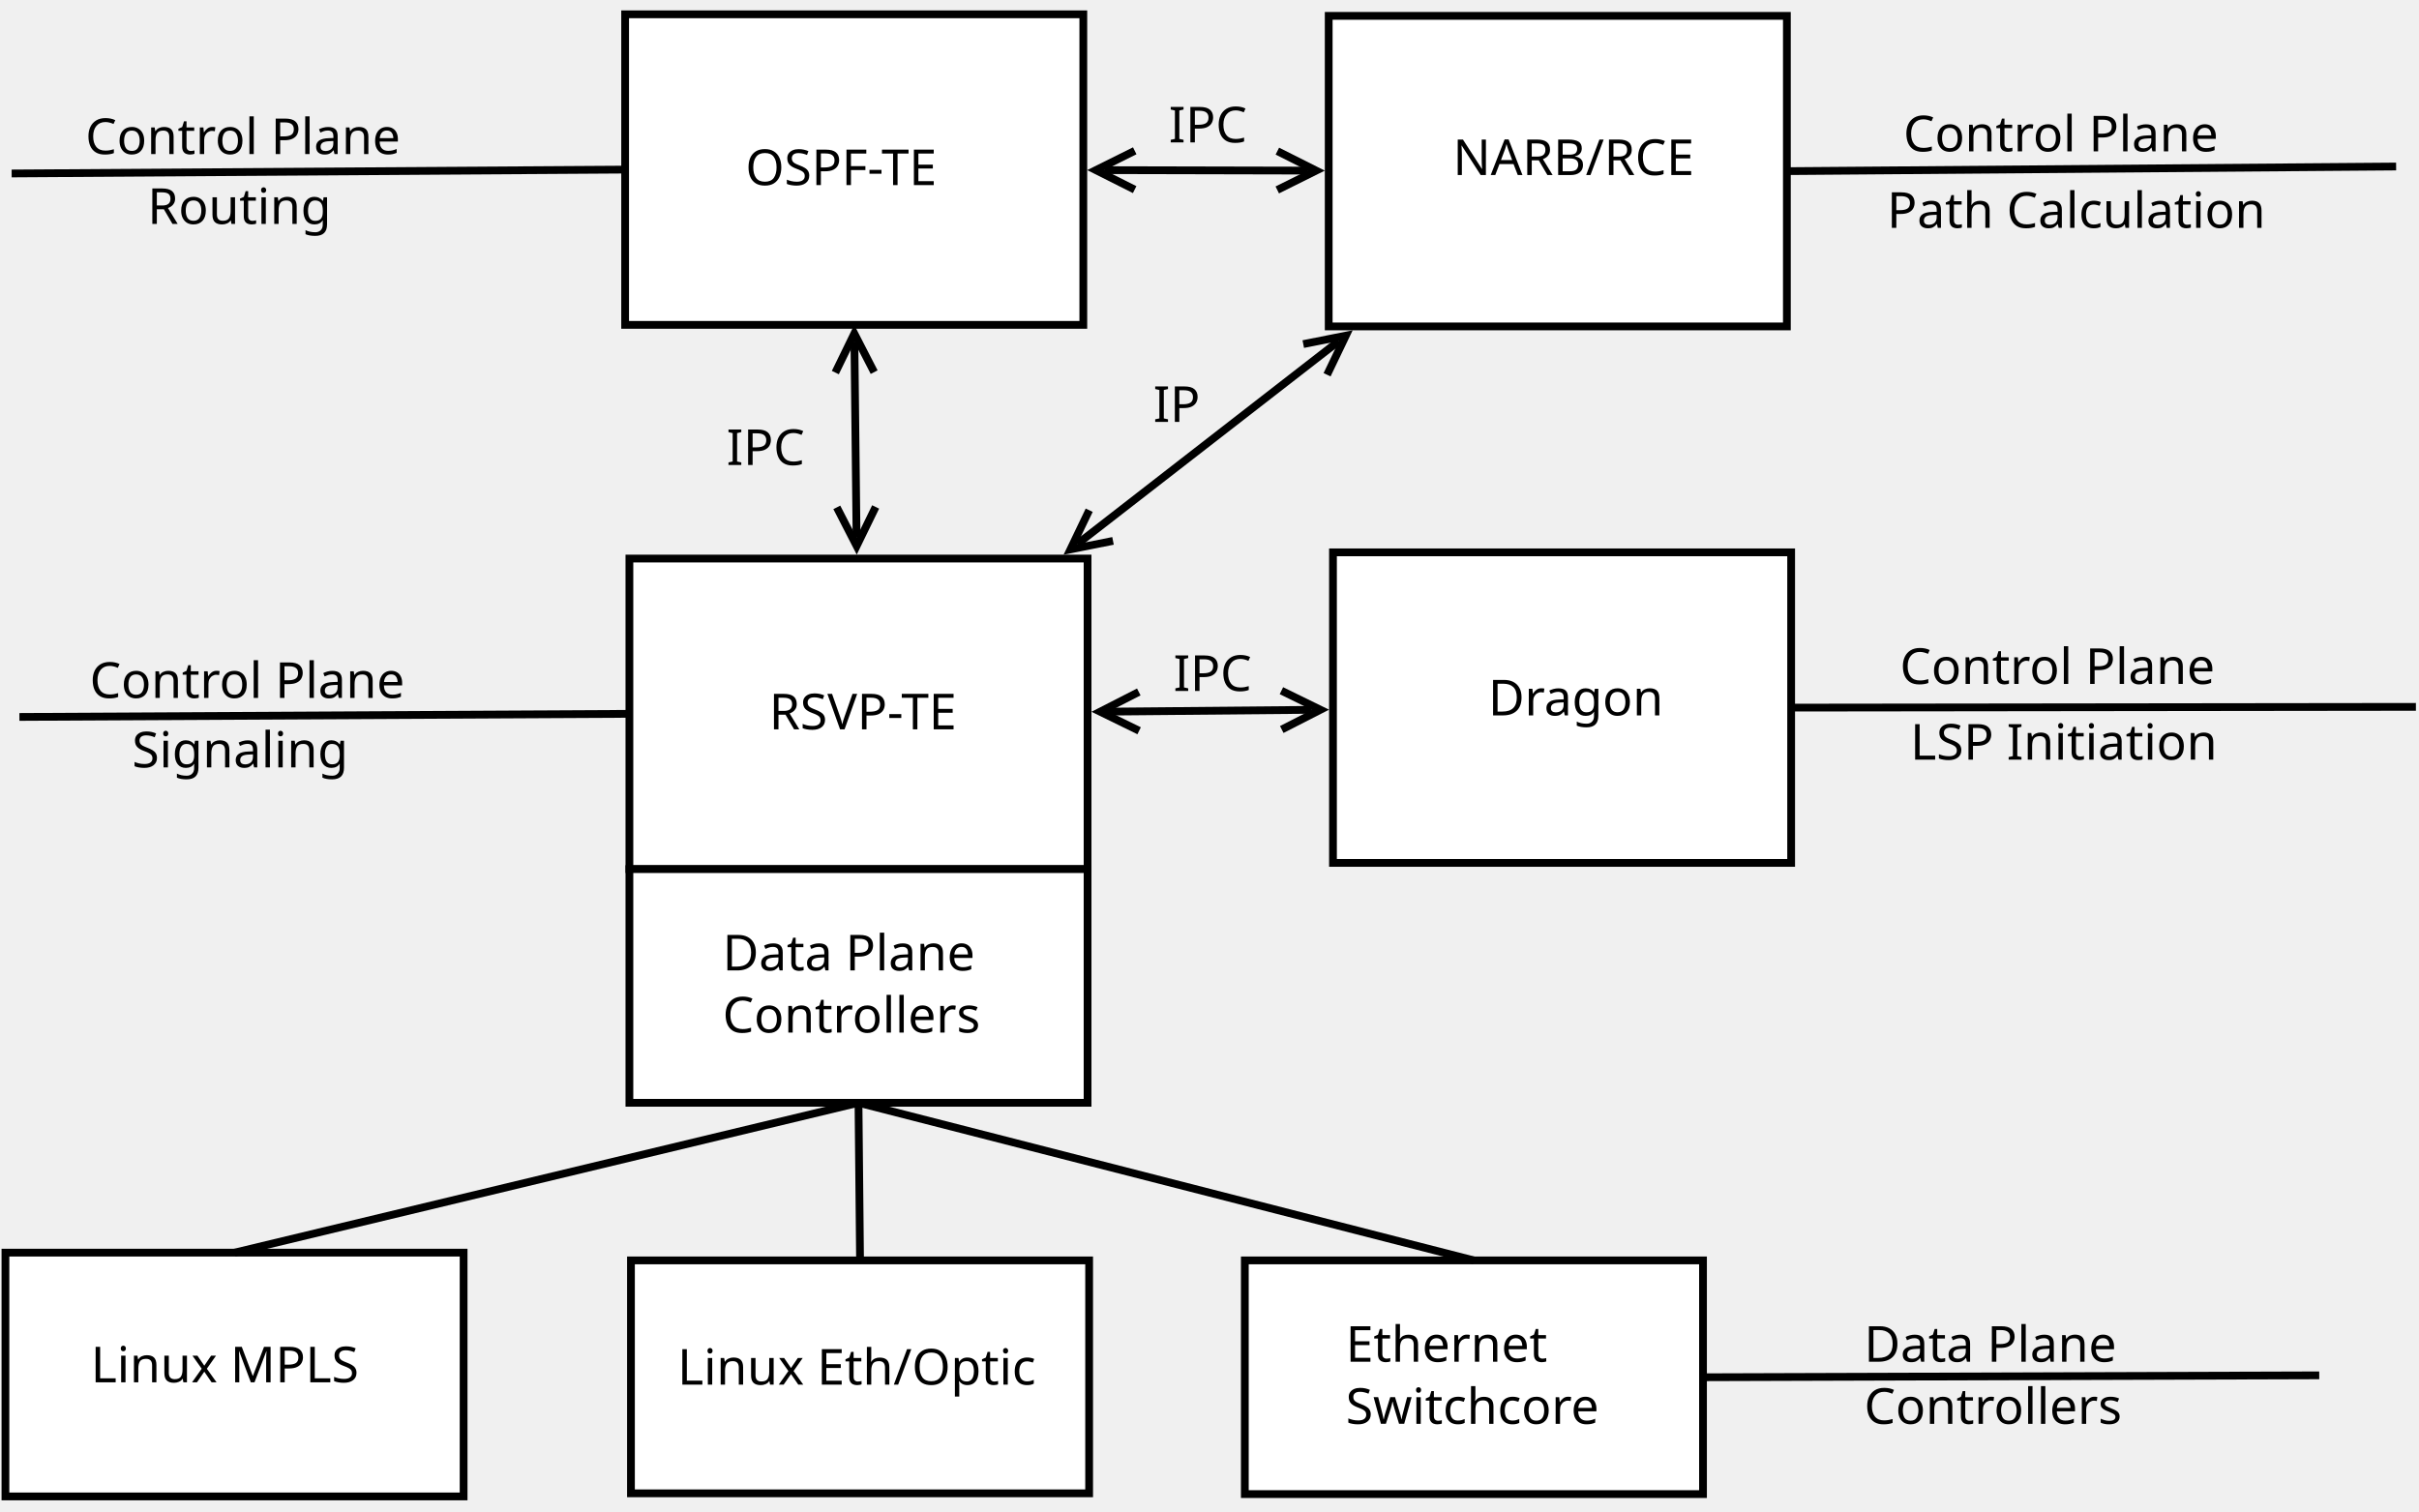
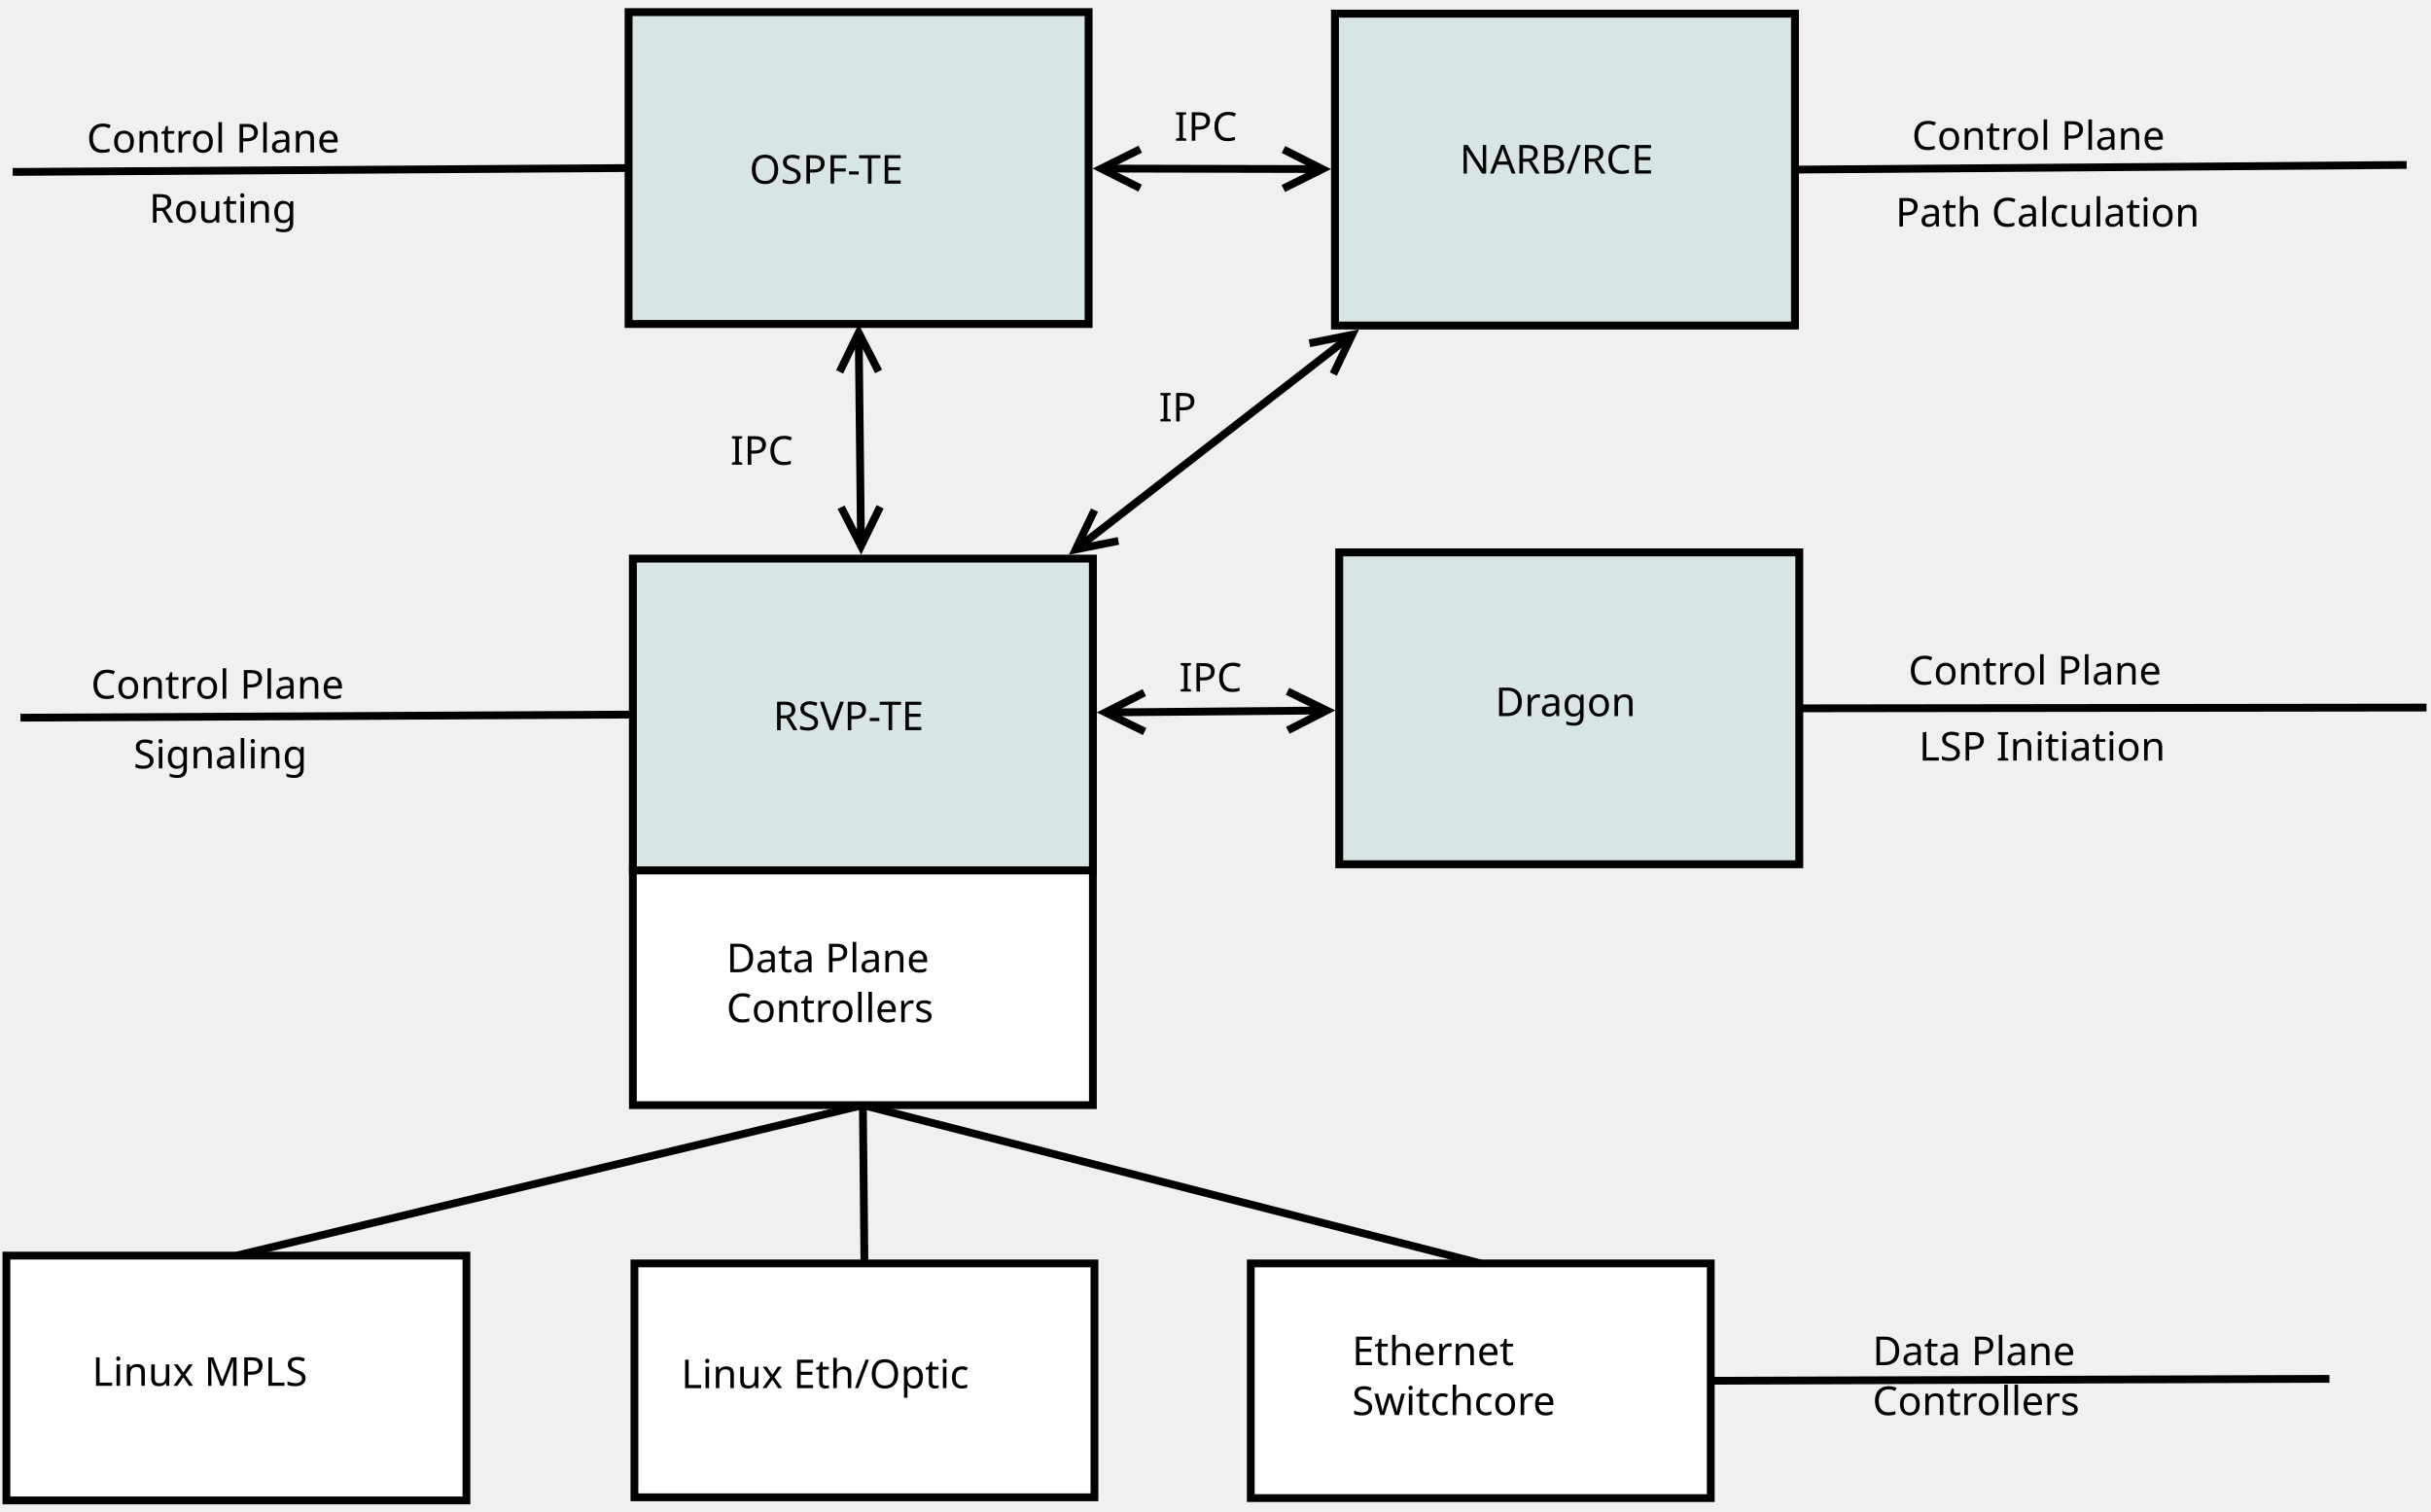
- <svg xmlns="http://www.w3.org/2000/svg" width="32cm" height="20cm" viewBox="80 59 623 384">
+ <svg xmlns="http://www.w3.org/2000/svg" width="37cm" height="23cm" viewBox="94 69 735 453">
  <g>
-     <rect style="fill: #ffffff" x="241" y="60" width="118" height="80" />
-     <rect style="fill: none; fill-opacity:0; stroke-width: 2; stroke: #000000" x="241" y="60" width="118" height="80" />
+     <g>
+       <rect style="fill: #d8e5e5" x="284.052" y="70.718" width="139.079" height="94.291" />
+       <rect style="fill: none; fill-opacity:0; stroke-width: 2.4; stroke: #ffffff" x="284.052" y="70.718" width="139.079" height="94.291" />
+     </g>
+     <rect style="fill: none; fill-opacity:0; stroke-width: 2.4; stroke: #000000" x="284.052" y="70.718" width="139.079" height="94.291" />
  </g>
  <g>
-     <rect style="fill: #ffffff" x="242.1" y="200.2" width="118" height="80" />
-     <rect style="fill: none; fill-opacity:0; stroke-width: 2; stroke: #000000" x="242.1" y="200.2" width="118" height="80" />
+     <g>
+       <rect style="fill: #d8e5e5" x="285.348" y="235.963" width="139.079" height="94.291" />
+       <rect style="fill: none; fill-opacity:0; stroke-width: 2.4; stroke: #ffffff" x="285.348" y="235.963" width="139.079" height="94.291" />
+     </g>
+     <rect style="fill: none; fill-opacity:0; stroke-width: 2.4; stroke: #000000" x="285.348" y="235.963" width="139.079" height="94.291" />
  </g>
  <g>
-     <rect style="fill: #ffffff" x="422.2" y="60.4" width="118" height="80" />
-     <rect style="fill: none; fill-opacity:0; stroke-width: 2; stroke: #000000" x="422.2" y="60.4" width="118" height="80" />
+     <g>
+       <rect style="fill: #d8e5e5" x="497.621" y="71.19" width="139.079" height="94.291" />
+       <rect style="fill: none; fill-opacity:0; stroke-width: 2.4; stroke: #ffffff" x="497.621" y="71.19" width="139.079" height="94.291" />
+     </g>
+     <rect style="fill: none; fill-opacity:0; stroke-width: 2.4; stroke: #000000" x="497.621" y="71.19" width="139.079" height="94.291" />
  </g>
  <g>
-     <rect style="fill: #ffffff" x="423.3" y="198.6" width="118" height="80" />
-     <rect style="fill: none; fill-opacity:0; stroke-width: 2; stroke: #000000" x="423.3" y="198.6" width="118" height="80" />
+     <g>
+       <rect style="fill: #d8e5e5" x="498.917" y="234.077" width="139.079" height="94.291" />
+       <rect style="fill: none; fill-opacity:0; stroke-width: 2.4; stroke: #ffffff" x="498.917" y="234.077" width="139.079" height="94.291" />
+     </g>
+     <rect style="fill: none; fill-opacity:0; stroke-width: 2.4; stroke: #000000" x="498.917" y="234.077" width="139.079" height="94.291" />
  </g>
  <g>
-     <rect style="fill: #ffffff" x="81.4" y="379" width="118" height="62.8" />
-     <rect style="fill: none; fill-opacity:0; stroke-width: 2; stroke: #000000" x="81.4" y="379" width="118" height="62.8" />
+     <g>
+       <rect style="fill: #ffffff" x="95.941" y="446.703" width="139.079" height="74.018" />
+       <rect style="fill: none; fill-opacity:0; stroke-width: 0.02; stroke: #ffffff" x="95.941" y="446.703" width="139.079" height="74.018" />
+     </g>
+     <rect style="fill: none; fill-opacity:0; stroke-width: 2.357; stroke: #000000" x="95.941" y="446.703" width="139.079" height="74.018" />
  </g>
  <g>
-     <rect style="fill: #ffffff" x="242.5" y="381" width="118" height="60" />
-     <rect style="fill: none; fill-opacity:0; stroke-width: 2; stroke: #000000" x="242.5" y="381" width="118" height="60" />
+     <g>
+       <rect style="fill: #ffffff" x="285.82" y="449.061" width="139.079" height="70.718" />
+       <rect style="fill: none; fill-opacity:0; stroke-width: 0.02; stroke: #ffffff" x="285.82" y="449.061" width="139.079" height="70.718" />
+     </g>
+     <rect style="fill: none; fill-opacity:0; stroke-width: 2.357; stroke: #000000" x="285.82" y="449.061" width="139.079" height="70.718" />
  </g>
  <g>
-     <rect style="fill: #ffffff" x="400.6" y="381" width="118" height="60.2" />
-     <rect style="fill: none; fill-opacity:0; stroke-width: 2; stroke: #000000" x="400.6" y="381" width="118" height="60.2" />
+     <g>
+       <rect style="fill: #ffffff" x="472.162" y="449.061" width="139.079" height="70.954" />
+       <rect style="fill: none; fill-opacity:0; stroke-width: 0.02; stroke: #ffffff" x="472.162" y="449.061" width="139.079" height="70.954" />
+     </g>
+     <rect style="fill: none; fill-opacity:0; stroke-width: 2.357; stroke: #000000" x="472.162" y="449.061" width="139.079" height="70.954" />
  </g>
  <g>
-     <rect style="fill: #ffffff" x="242.1" y="280.2" width="118" height="60.2" />
-     <rect style="fill: none; fill-opacity:0; stroke-width: 2; stroke: #000000" x="242.1" y="280.2" width="118" height="60.2" />
+     <g>
+       <rect style="fill: #ffffff" x="285.348" y="330.254" width="139.079" height="70.954" />
+       <rect style="fill: none; fill-opacity:0; stroke-width: 0.02; stroke: #ffffff" x="285.348" y="330.254" width="139.079" height="70.954" />
+     </g>
+     <rect style="fill: none; fill-opacity:0; stroke-width: 2.357; stroke: #000000" x="285.348" y="330.254" width="139.079" height="70.954" />
  </g>
-   <text style="fill: #000000;text-anchor:start;font-size:12.8;font-family:sanserif;font-style:normal;font-weight:normal" x="454.2" y="101.4">
-     <tspan x="454.2" y="101.4">NARB/RCE</tspan>
+   <text style="fill: #000000;text-anchor:start;font-size:12.068;font-family:sanserif;font-style:normal;font-weight:normal" x="535.337" y="119.514">
+     <tspan x="535.337" y="119.514">NARB/RCE</tspan>
  </text>
-   <text style="fill: #000000;text-anchor:start;font-size:12.8;font-family:sanserif;font-style:normal;font-weight:normal" x="272" y="104">
-     <tspan x="272" y="104">OSPF-TE</tspan>
+   <text style="fill: #000000;text-anchor:start;font-size:12.068;font-family:sanserif;font-style:normal;font-weight:normal" x="320.589" y="122.578">
+     <tspan x="320.589" y="122.578">OSPF-TE</tspan>
  </text>
-   <text style="fill: #000000;text-anchor:start;font-size:12.8;font-family:sanserif;font-style:normal;font-weight:normal" x="278.1" y="244.2">
-     <tspan x="278.1" y="244.2">RSVP-TE</tspan>
+   <text style="fill: #000000;text-anchor:start;font-size:12.068;font-family:sanserif;font-style:normal;font-weight:normal" x="327.779" y="287.823">
+     <tspan x="327.779" y="287.823">RSVP-TE</tspan>
  </text>
-   <text style="fill: #000000;text-anchor:start;font-size:12.8;font-family:sanserif;font-style:normal;font-weight:normal" x="463.3" y="240.6">
-     <tspan x="463.3" y="240.6">Dragon</tspan>
+   <text style="fill: #000000;text-anchor:start;font-size:12.068;font-family:sanserif;font-style:normal;font-weight:normal" x="546.063" y="283.58">
+     <tspan x="546.063" y="283.58">Dragon</tspan>
  </text>
-   <text style="fill: #000000;text-anchor:start;font-size:12.8;font-family:sanserif;font-style:normal;font-weight:normal" x="266.1" y="306.3">
-     <tspan x="266.1" y="306.3">Data Plane </tspan>
-     <tspan x="266.1" y="322.3">Controllers</tspan>
+   <text style="fill: #000000;text-anchor:start;font-size:12.068;font-family:sanserif;font-style:normal;font-weight:normal" x="313.635" y="361.017">
+     <tspan x="313.635" y="361.017">Data Plane </tspan>
+     <tspan x="313.635" y="376.103">Controllers</tspan>
  </text>
-   <text style="fill: #000000;text-anchor:start;font-size:12.8;font-family:sanserif;font-style:normal;font-weight:normal" x="103.4" y="412.4">
-     <tspan x="103.4" y="412.4">Linux MPLS</tspan>
+   <text style="fill: #000000;text-anchor:start;font-size:12.068;font-family:sanserif;font-style:normal;font-weight:normal" x="121.871" y="486.07">
+     <tspan x="121.871" y="486.07">Linux MPLS</tspan>
  </text>
-   <text style="fill: #000000;text-anchor:start;font-size:12.8;font-family:sanserif;font-style:normal;font-weight:normal" x="254.5" y="413">
-     <tspan x="254.5" y="413">Linux Eth/Optic</tspan>
+   <text style="fill: #000000;text-anchor:start;font-size:12.068;font-family:sanserif;font-style:normal;font-weight:normal" x="299.963" y="486.777">
+     <tspan x="299.963" y="486.777">Linux Eth/Optic</tspan>
  </text>
-   <text style="fill: #000000;text-anchor:start;font-size:12.8;font-family:sanserif;font-style:normal;font-weight:normal" x="426.6" y="407.1">
-     <tspan x="426.6" y="407.1">  Ethernet </tspan>
-     <tspan x="426.6" y="423.1">Switchcore</tspan>
+   <text style="fill: #000000;text-anchor:start;font-size:12.068;font-family:sanserif;font-style:normal;font-weight:normal" x="502.807" y="479.823">
+     <tspan x="502.807" y="479.823">  Ethernet </tspan>
+     <tspan x="502.807" y="494.91">Switchcore</tspan>
  </text>
-   <line style="fill: none; fill-opacity:0; stroke-width: 2; stroke: #000000" x1="301.1" y1="340.4" x2="301.5" y2="381" />
-   <line style="fill: none; fill-opacity:0; stroke-width: 2; stroke: #000000" x1="301.1" y1="340.4" x2="140.4" y2="379" />
-   <line style="fill: none; fill-opacity:0; stroke-width: 2; stroke: #000000" x1="301.1" y1="340.4" x2="459.6" y2="381" />
-   <line style="fill: none; fill-opacity:0; stroke-width: 2; stroke: #000000" x1="85" y1="241" x2="242.1" y2="240.2" />
-   <line style="fill: none; fill-opacity:0; stroke-width: 2; stroke: #000000" x1="83" y1="101" x2="241" y2="100" />
-   <line style="fill: none; fill-opacity:0; stroke-width: 2; stroke: #000000" x1="540.2" y1="100.4" x2="697.106" y2="99.206" />
-   <line style="fill: none; fill-opacity:0; stroke-width: 2; stroke: #000000" x1="541.3" y1="238.6" x2="702.206" y2="238.406" />
-   <line style="fill: none; fill-opacity:0; stroke-width: 2; stroke: #000000" x1="518.6" y1="411.1" x2="677.306" y2="410.606" />
+   <line style="fill: none; fill-opacity:0; stroke-width: 2.357; stroke: #000000" x1="354.888" y1="401.208" x2="355.359" y2="449.061" />
+   <line style="fill: none; fill-opacity:0; stroke-width: 2.357; stroke: #000000" x1="354.888" y1="401.208" x2="165.481" y2="446.703" />
+   <line style="fill: none; fill-opacity:0; stroke-width: 2.357; stroke: #000000" x1="354.888" y1="401.208" x2="541.702" y2="449.061" />
+   <line style="fill: none; fill-opacity:0; stroke-width: 2.357; stroke: #000000" x1="100.184" y1="284.052" x2="285.348" y2="283.109" />
+   <line style="fill: none; fill-opacity:0; stroke-width: 2.357; stroke: #000000" x1="97.827" y1="119.042" x2="284.052" y2="117.864" />
+   <line style="fill: none; fill-opacity:0; stroke-width: 2.357; stroke: #000000" x1="636.7" y1="118.335" x2="821.635" y2="116.928" />
+   <line style="fill: none; fill-opacity:0; stroke-width: 2.357; stroke: #000000" x1="637.996" y1="281.223" x2="827.646" y2="280.994" />
+   <line style="fill: none; fill-opacity:0; stroke-width: 2.357; stroke: #000000" x1="611.241" y1="484.538" x2="798.298" y2="483.956" />
  <g>
-     <line style="fill: none; fill-opacity:0; stroke-width: 2; stroke: #000000" x1="365.57" y1="239.631" x2="417.83" y2="239.169" />
-     <polyline style="fill: none; fill-opacity:0; stroke-width: 2; stroke: #000000" points="373.29,234.562 363.334,239.65 373.378,244.562 " />
-     <polyline style="fill: none; fill-opacity:0; stroke-width: 2; stroke: #000000" points="410.11,244.238 420.066,239.15 410.022,234.238 " />
+     <line style="fill: none; fill-opacity:0; stroke-width: 2.357; stroke: #000000" x1="430.874" y1="282.438" x2="492.47" y2="281.893" />
+     <polyline style="fill: none; fill-opacity:0; stroke-width: 2.357; stroke: #000000" points="439.973,276.463 428.239,282.46 440.077,288.25 " />
+     <polyline style="fill: none; fill-opacity:0; stroke-width: 2.357; stroke: #000000" points="483.371,287.868 495.105,281.871 483.267,276.082 " />
  </g>
  <g>
-     <line style="fill: none; fill-opacity:0; stroke-width: 2; stroke: #000000" x1="300.049" y1="144.472" x2="300.601" y2="194.722" />
-     <polyline style="fill: none; fill-opacity:0; stroke-width: 2; stroke: #000000" points="305.134,152.18 300.025,142.236 295.135,152.29 " />
-     <polyline style="fill: none; fill-opacity:0; stroke-width: 2; stroke: #000000" points="295.516,187.014 300.625,196.958 305.515,186.904 " />
+     <line style="fill: none; fill-opacity:0; stroke-width: 2.357; stroke: #000000" x1="353.649" y1="170.28" x2="354.3" y2="229.507" />
+     <polyline style="fill: none; fill-opacity:0; stroke-width: 2.357; stroke: #000000" points="359.642,179.365 353.621,167.645 347.857,179.495 " />
+     <polyline style="fill: none; fill-opacity:0; stroke-width: 2.357; stroke: #000000" points="348.306,220.422 354.328,232.142 360.091,220.292 " />
  </g>
  <g>
-     <line style="fill: none; fill-opacity:0; stroke-width: 2; stroke: #000000" x1="424.849" y1="144.142" x2="357.451" y2="196.458" />
-     <polyline style="fill: none; fill-opacity:0; stroke-width: 2; stroke: #000000" points="421.781,152.852 426.615,142.771 415.65,144.953 " />
-     <polyline style="fill: none; fill-opacity:0; stroke-width: 2; stroke: #000000" points="360.519,187.748 355.685,197.829 366.65,195.647 " />
+     <line style="fill: none; fill-opacity:0; stroke-width: 2.357; stroke: #000000" x1="500.743" y1="169.891" x2="421.305" y2="231.553" />
+     <polyline style="fill: none; fill-opacity:0; stroke-width: 2.357; stroke: #000000" points="497.127,180.157 502.824,168.275 489.901,170.847 " />
+     <polyline style="fill: none; fill-opacity:0; stroke-width: 2.357; stroke: #000000" points="424.921,221.287 419.224,233.169 432.147,230.597 " />
  </g>
  <g>
-     <line style="fill: none; fill-opacity:0; stroke-width: 2; stroke: #000000" x1="364.47" y1="100.142" x2="416.73" y2="100.258" />
-     <polyline style="fill: none; fill-opacity:0; stroke-width: 2; stroke: #000000" points="372.245,95.159 362.234,100.137 372.223,105.159 " />
-     <polyline style="fill: none; fill-opacity:0; stroke-width: 2; stroke: #000000" points="408.955,105.241 418.966,100.263 408.977,95.241 " />
+     <line style="fill: none; fill-opacity:0; stroke-width: 2.357; stroke: #000000" x1="429.578" y1="118.031" x2="491.173" y2="118.168" />
+     <polyline style="fill: none; fill-opacity:0; stroke-width: 2.357; stroke: #000000" points="438.742,112.159 426.942,118.025 438.716,123.944 " />
+     <polyline style="fill: none; fill-opacity:0; stroke-width: 2.357; stroke: #000000" points="482.01,124.041 493.809,118.174 482.036,112.254 " />
  </g>
-   <text style="fill: #000000;text-anchor:start;font-size:12.8;font-family:sanserif;font-style:normal;font-weight:normal" x="381" y="93">
-     <tspan x="381" y="93">IPC</tspan>
+   <text style="fill: #000000;text-anchor:start;font-size:12.068;font-family:sanserif;font-style:normal;font-weight:normal" x="449.061" y="109.613">
+     <tspan x="449.061" y="109.613">IPC</tspan>
  </text>
-   <text style="fill: #000000;text-anchor:start;font-size:12.8;font-family:sanserif;font-style:normal;font-weight:normal" x="267.1" y="176.1">
-     <tspan x="267.1" y="176.1">IPC</tspan>
+   <text style="fill: #000000;text-anchor:start;font-size:12.068;font-family:sanserif;font-style:normal;font-weight:normal" x="314.814" y="207.558">
+     <tspan x="314.814" y="207.558">IPC</tspan>
  </text>
-   <text style="fill: #000000;text-anchor:start;font-size:12.8;font-family:sanserif;font-style:normal;font-weight:normal" x="382.2" y="234.3">
-     <tspan x="382.2" y="234.3">IPC</tspan>
+   <text style="fill: #000000;text-anchor:start;font-size:12.068;font-family:sanserif;font-style:normal;font-weight:normal" x="450.475" y="276.155">
+     <tspan x="450.475" y="276.155">IPC</tspan>
  </text>
-   <text style="fill: #000000;text-anchor:start;font-size:12.8;font-family:sanserif;font-style:normal;font-weight:normal" x="102" y="96">
-     <tspan x="102" y="96">Control Plane</tspan>
+   <text style="fill: #000000;text-anchor:start;font-size:12.068;font-family:sanserif;font-style:normal;font-weight:normal" x="120.221" y="113.149">
+     <tspan x="120.221" y="113.149">Control Plane</tspan>
  </text>
-   <text style="fill: #000000;text-anchor:start;font-size:12.8;font-family:sanserif;font-style:normal;font-weight:normal" x="103.1" y="236.1">
-     <tspan x="103.1" y="236.1">Control Plane</tspan>
+   <text style="fill: #000000;text-anchor:start;font-size:12.068;font-family:sanserif;font-style:normal;font-weight:normal" x="121.517" y="278.276">
+     <tspan x="121.517" y="278.276">Control Plane</tspan>
  </text>
-   <text style="fill: #000000;text-anchor:start;font-size:12.8;font-family:sanserif;font-style:normal;font-weight:normal" x="570.2" y="95.3">
-     <tspan x="570.2" y="95.3">Control Plane</tspan>
+   <text style="fill: #000000;text-anchor:start;font-size:12.068;font-family:sanserif;font-style:normal;font-weight:normal" x="672.059" y="112.324">
+     <tspan x="672.059" y="112.324">Control Plane</tspan>
  </text>
-   <text style="fill: #000000;text-anchor:start;font-size:12.8;font-family:sanserif;font-style:normal;font-weight:normal" x="569.3" y="232.5">
-     <tspan x="569.3" y="232.5">Control Plane</tspan>
+   <text style="fill: #000000;text-anchor:start;font-size:12.068;font-family:sanserif;font-style:normal;font-weight:normal" x="670.998" y="274.033">
+     <tspan x="670.998" y="274.033">Control Plane</tspan>
  </text>
-   <text style="fill: #000000;text-anchor:start;font-size:12.8;font-family:sanserif;font-style:normal;font-weight:normal" x="560.1" y="407.1">
-     <tspan x="560.1" y="407.1">Data Plane </tspan>
-     <tspan x="560.1" y="423.1">Controllers</tspan>
+   <text style="fill: #000000;text-anchor:start;font-size:12.068;font-family:sanserif;font-style:normal;font-weight:normal" x="660.155" y="479.823">
+     <tspan x="660.155" y="479.823">Data Plane </tspan>
+     <tspan x="660.155" y="494.91">Controllers</tspan>
  </text>
-   <text style="fill: #000000;text-anchor:start;font-size:12.8;font-family:sanserif;font-style:normal;font-weight:normal" x="118" y="114">
-     <tspan x="118" y="114">Routing</tspan>
+   <text style="fill: #000000;text-anchor:start;font-size:12.068;font-family:sanserif;font-style:normal;font-weight:normal" x="139.079" y="134.365">
+     <tspan x="139.079" y="134.365">Routing</tspan>
  </text>
-   <text style="fill: #000000;text-anchor:start;font-size:12.8;font-family:sanserif;font-style:normal;font-weight:normal" x="114" y="254">
-     <tspan x="114" y="254">Signaling</tspan>
+   <text style="fill: #000000;text-anchor:start;font-size:12.068;font-family:sanserif;font-style:normal;font-weight:normal" x="134.365" y="299.374">
+     <tspan x="134.365" y="299.374">Signaling</tspan>
  </text>
-   <text style="fill: #000000;text-anchor:start;font-size:12.8;font-family:sanserif;font-style:normal;font-weight:normal" x="566" y="115">
-     <tspan x="566" y="115">Path Calculation</tspan>
+   <text style="fill: #000000;text-anchor:start;font-size:12.068;font-family:sanserif;font-style:normal;font-weight:normal" x="667.109" y="135.543">
+     <tspan x="667.109" y="135.543">Path Calculation</tspan>
  </text>
-   <text style="fill: #000000;text-anchor:start;font-size:12.8;font-family:sanserif;font-style:normal;font-weight:normal" x="572" y="252">
-     <tspan x="572" y="252">LSP Initiation</tspan>
+   <text style="fill: #000000;text-anchor:start;font-size:12.068;font-family:sanserif;font-style:normal;font-weight:normal" x="674.18" y="297.017">
+     <tspan x="674.18" y="297.017">LSP Initiation</tspan>
  </text>
-   <text style="fill: #000000;text-anchor:start;font-size:12.8;font-family:sanserif;font-style:normal;font-weight:normal" x="377" y="165">
-     <tspan x="377" y="165">IP</tspan>
+   <text style="fill: #000000;text-anchor:start;font-size:12.068;font-family:sanserif;font-style:normal;font-weight:normal" x="444.346" y="194.475">
+     <tspan x="444.346" y="194.475">IP</tspan>
  </text>
-   <text style="fill: #000000;text-anchor:start;font-size:12.8;font-family:sanserif;font-style:normal;font-weight:normal" x="359" y="19">
-     <tspan x="359" y="19" />
+   <text style="fill: #000000;text-anchor:start;font-size:12.068;font-family:sanserif;font-style:normal;font-weight:normal" x="423.131" y="22.394">
+     <tspan x="423.131" y="22.394" />
  </text>
-   <text style="fill: #000000;text-anchor:start;font-size:12.8;font-family:sanserif;font-style:normal;font-weight:normal" x="360" y="479">
-     <tspan x="360" y="479" />
+   <text style="fill: #000000;text-anchor:start;font-size:12.068;font-family:sanserif;font-style:normal;font-weight:normal" x="424.309" y="564.567">
+     <tspan x="424.309" y="564.567" />
  </text>
-   <text style="fill: #000000;text-anchor:start;font-size:12.8;font-family:sanserif;font-style:normal;font-weight:normal" x="341" y="21">
-     <tspan x="341" y="21" />
+   <text style="fill: #000000;text-anchor:start;font-size:12.068;font-family:sanserif;font-style:normal;font-weight:normal" x="401.915" y="24.751">
+     <tspan x="401.915" y="24.751" />
  </text>
</svg>
